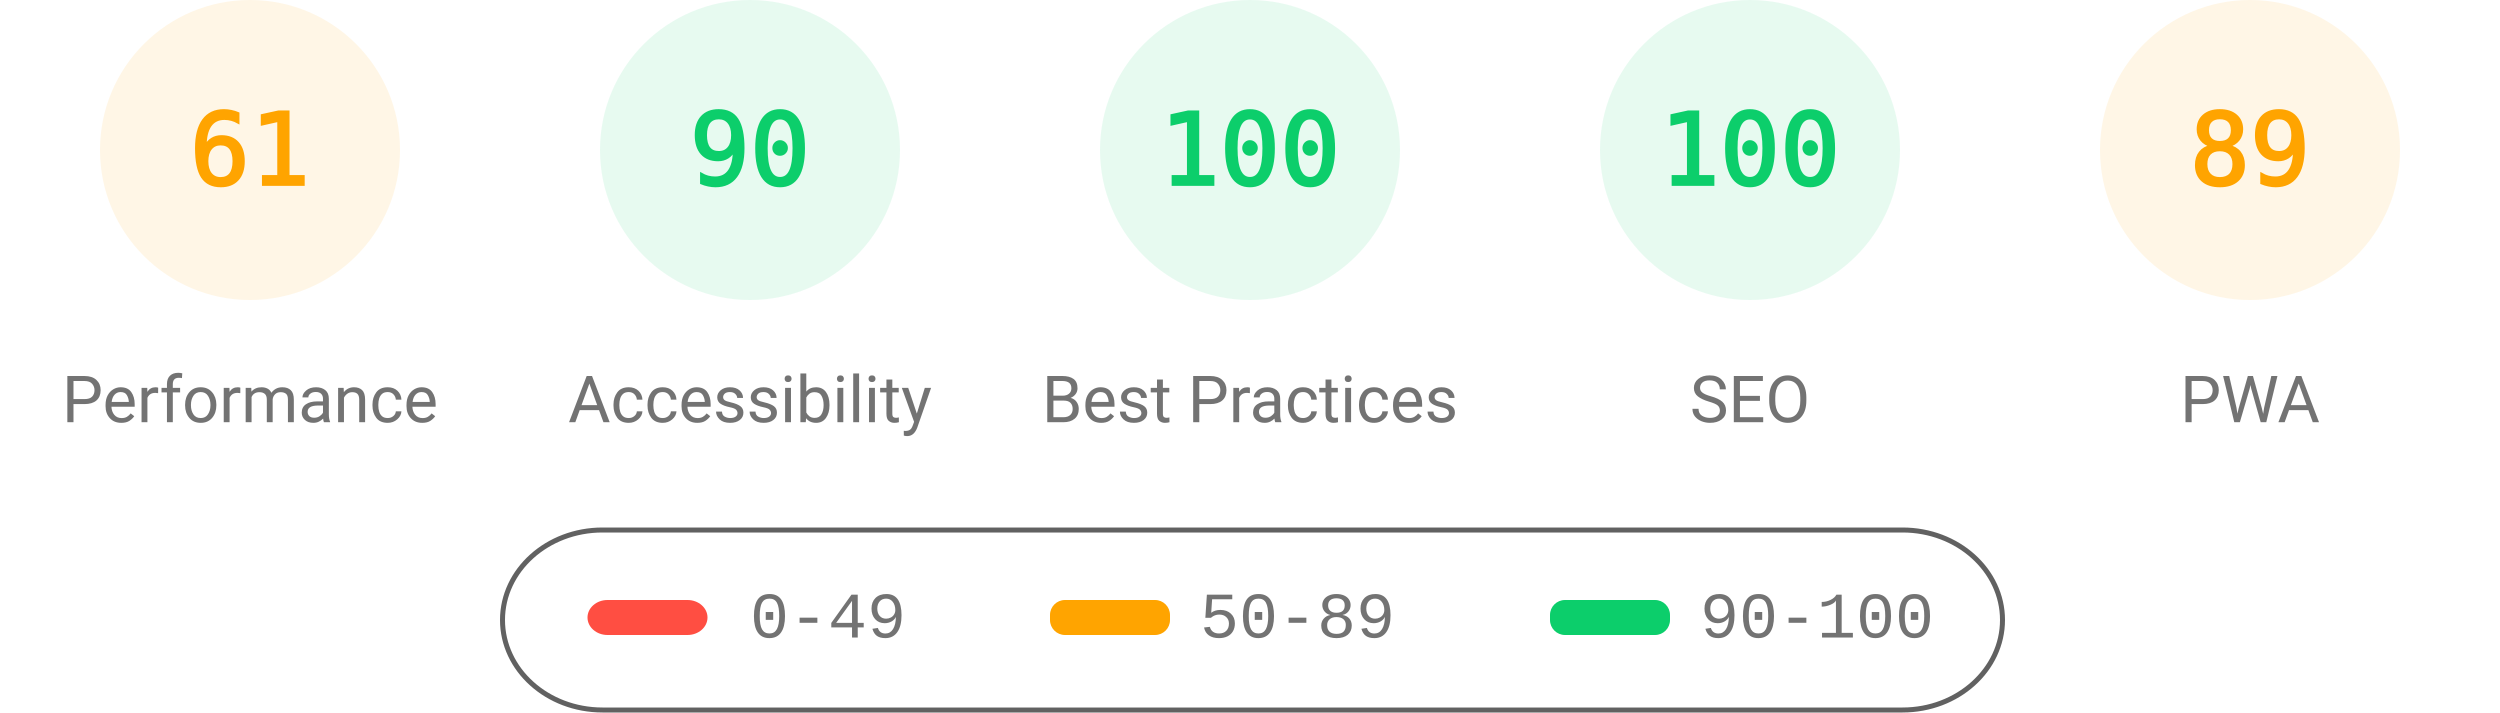
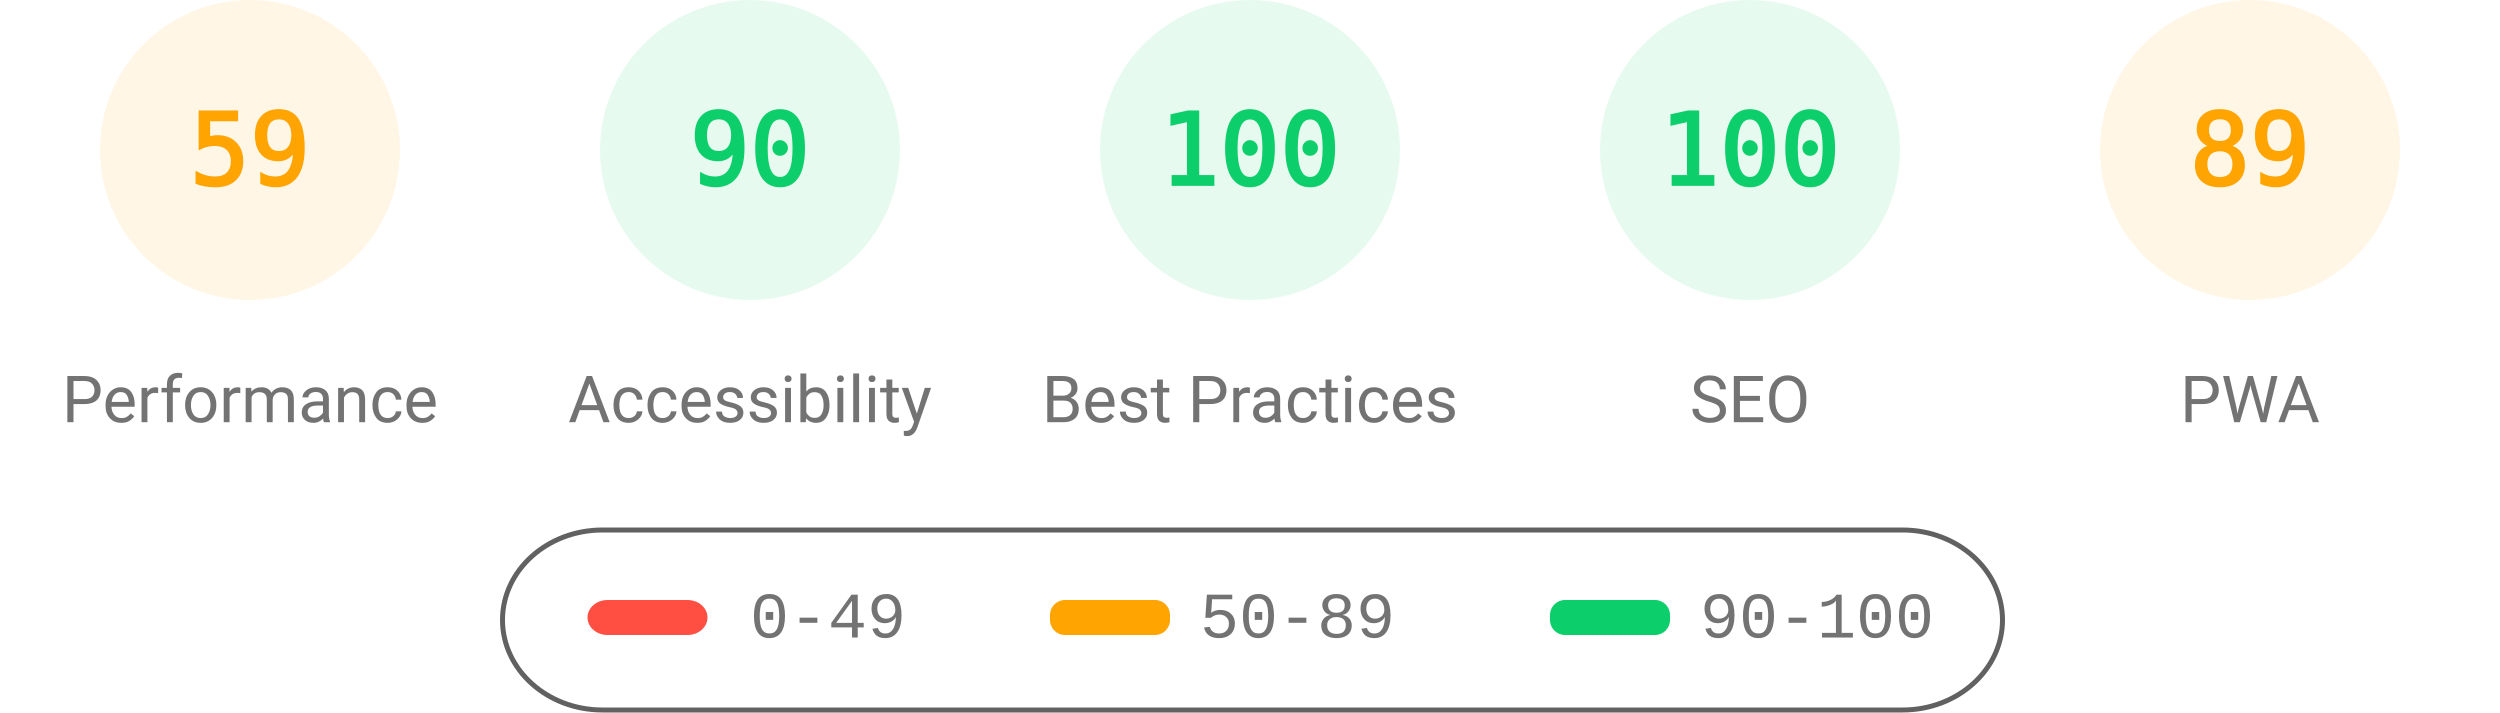
<svg xmlns="http://www.w3.org/2000/svg" fill="none" width="1000" height="285">
  <style>.gauge-base{opacity:.1}.gauge-arc{fill:none;animation-delay:250ms;stroke-linecap:round;transform:rotate(-90deg);transform-origin:100px 60px;animation:load-gauge 1s ease forwards}.guage-text{font-size:40px;font-family:monospace;text-align:center}.guage-red{color:#ff4e42;fill:#ff4e42;stroke:#ff4e42}.guage-orange{color:#ffa400;fill:#ffa400;stroke:#ffa400}.guage-green{color:#0cce6b;fill:#0cce6b;stroke:#0cce6b}.guage-undefined{color:#5c5c5c;fill:#5c5c5c;stroke:#5c5c5c}.guage-title{color:#737373;fill:#737373;stroke:none;font-size:26px;line-height:26px;font-family:Roboto,Halvetica,Arial,sans-serif}@keyframes load-gauge{from{stroke-dasharray:0 352.858}}</style>
  <svg class="guage-div guage-perf guage-orange" viewBox="0 0 200 200" width="200" height="200">
    <circle class="gauge-base" r="56" cx="100" cy="60" stroke-width="8" />
-     <circle class="gauge-arc guage-arc-1" r="56" cx="100" cy="60" stroke-width="8" style="stroke-dasharray:214.633,351.858" />
-     <text class="guage-text" x="100" y="60" alignment-baseline="central" dominant-baseline="central" text-anchor="middle">61</text>
+     <circle class="gauge-arc guage-arc-1" r="56" cx="100" cy="60" stroke-width="8" style="stroke-dasharray:207.596,351.858" />
+     <text class="guage-text" x="100" y="60" alignment-baseline="central" dominant-baseline="central" text-anchor="middle">59</text>
    <text class="guage-title" x="100" y="160" alignment-baseline="central" dominant-baseline="central" text-anchor="middle">Performance</text>
  </svg>
  <svg class="guage-div guage-acc guage-green" viewBox="0 0 200 200" width="200" height="200" x="200">
    <circle class="gauge-base" r="56" cx="100" cy="60" stroke-width="8" />
    <circle class="gauge-arc guage-arc-2" r="56" cx="100" cy="60" stroke-width="8" style="stroke-dasharray:316.672,351.858" />
    <text class="guage-text" x="100" y="60" alignment-baseline="central" dominant-baseline="central" text-anchor="middle">90</text>
    <text class="guage-title" x="100" y="160" alignment-baseline="central" dominant-baseline="central" text-anchor="middle">Accessibility</text>
  </svg>
  <svg class="guage-div guage-best guage-green" viewBox="0 0 200 200" width="200" height="200" x="400">
    <circle class="gauge-base" r="56" cx="100" cy="60" stroke-width="8" />
    <circle class="gauge-arc guage-arc-3" r="56" cx="100" cy="60" stroke-width="8" style="stroke-dasharray:351.858,351.858" />
    <text class="guage-text" x="100" y="60" alignment-baseline="central" dominant-baseline="central" text-anchor="middle">100</text>
    <text class="guage-title" x="100" y="160" alignment-baseline="central" dominant-baseline="central" text-anchor="middle">Best Practices</text>
  </svg>
  <svg class="guage-div guage-seo guage-green" viewBox="0 0 200 200" width="200" height="200" x="600">
    <circle class="gauge-base" r="56" cx="100" cy="60" stroke-width="8" />
    <circle class="gauge-arc guage-arc-4" r="56" cx="100" cy="60" stroke-width="8" style="stroke-dasharray:351.858,351.858" />
    <text class="guage-text" x="100" y="60" alignment-baseline="central" dominant-baseline="central" text-anchor="middle">100</text>
    <text class="guage-title" x="100" y="160" alignment-baseline="central" dominant-baseline="central" text-anchor="middle">SEO</text>
  </svg>
  <svg class="guage-div guage-pwa guage-orange" viewBox="0 0 200 200" width="200" height="200" x="800">
    <circle class="gauge-base" r="56" cx="100" cy="60" stroke-width="8" />
    <circle class="gauge-arc guage-arc-4" r="56" cx="100" cy="60" stroke-width="8" style="stroke-dasharray:313.154,351.858" />
    <text class="guage-text" x="100" y="60" alignment-baseline="central" dominant-baseline="central" text-anchor="middle">89</text>
    <text class="guage-title" x="100" y="160" alignment-baseline="central" dominant-baseline="central" text-anchor="middle">PWA</text>
  </svg>
  <svg width="604" height="76" x="200" y="210">
    <path fill="none" id="canvas_background" d="M-1-1h604v80H-1z" />
    <rect fill-opacity="0" stroke="#616161" stroke-width="2" rx="40" id="svg_2" height="72" width="600" y="2" x="1" fill="#000" />
    <rect stroke="#000" rx="8" id="svg_3" height="14" width="48" y="30" x="35" stroke-opacity="null" stroke-width="0" fill="#ff4e42" />
    <rect stroke="#000" rx="6" id="svg_4" height="14" width="48" y="30" x="220" stroke-opacity="null" stroke-width="0" fill="#ffa400" />
    <rect stroke="#000" rx="6" id="svg_5" height="14" width="48" y="30" x="420" stroke-opacity="null" stroke-width="0" fill="#0cce6b" />
    <text xml:space="preserve" text-anchor="start" font-family="'Courier New', Courier, monospace" font-size="26" id="svg_6" y="45" x="100" stroke-opacity="null" stroke-width="0" stroke="#000" fill="#737373">0-49</text>
    <text xml:space="preserve" text-anchor="start" font-family="'Courier New', Courier, monospace" font-size="26" id="svg_7" y="45" x="280" stroke-opacity="null" stroke-width="0" stroke="#000" fill="#737373">50-89</text>
    <text xml:space="preserve" text-anchor="start" font-family="'Courier New', Courier, monospace" font-size="26" id="svg_8" y="45" x="480" stroke-opacity="null" stroke-width="0" stroke="#000" fill="#737373">90-100</text>
  </svg>
</svg>
